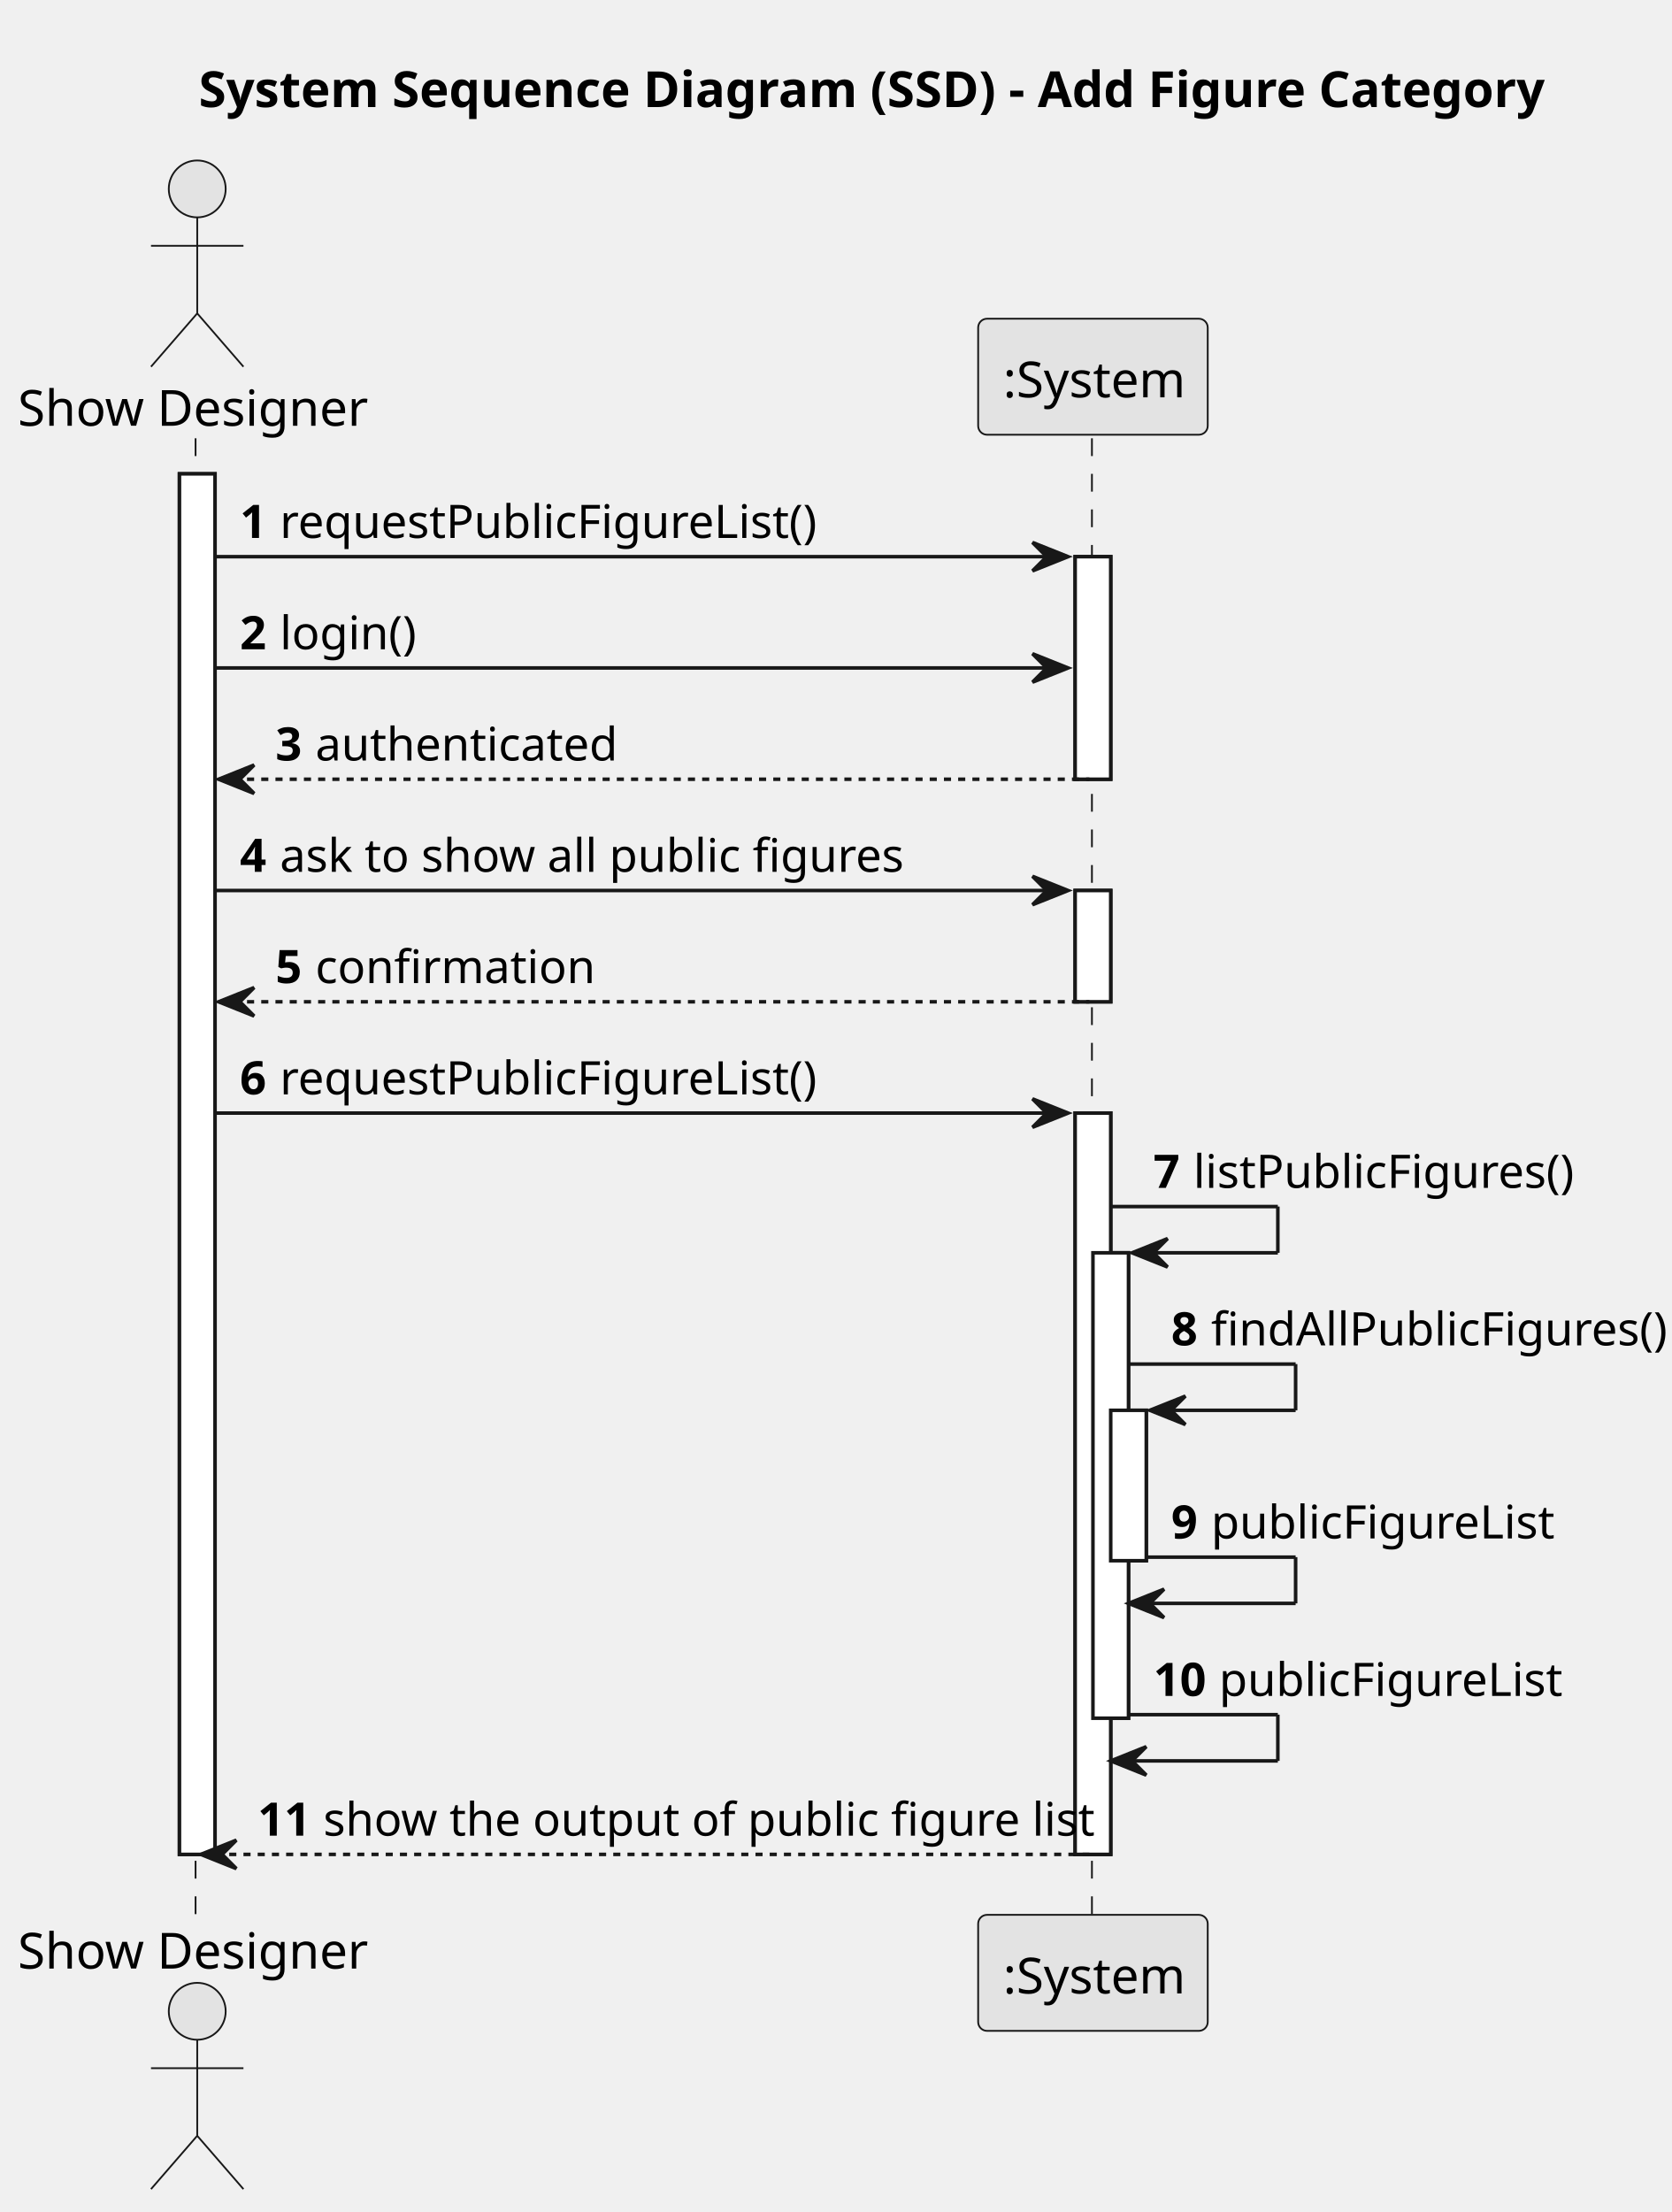
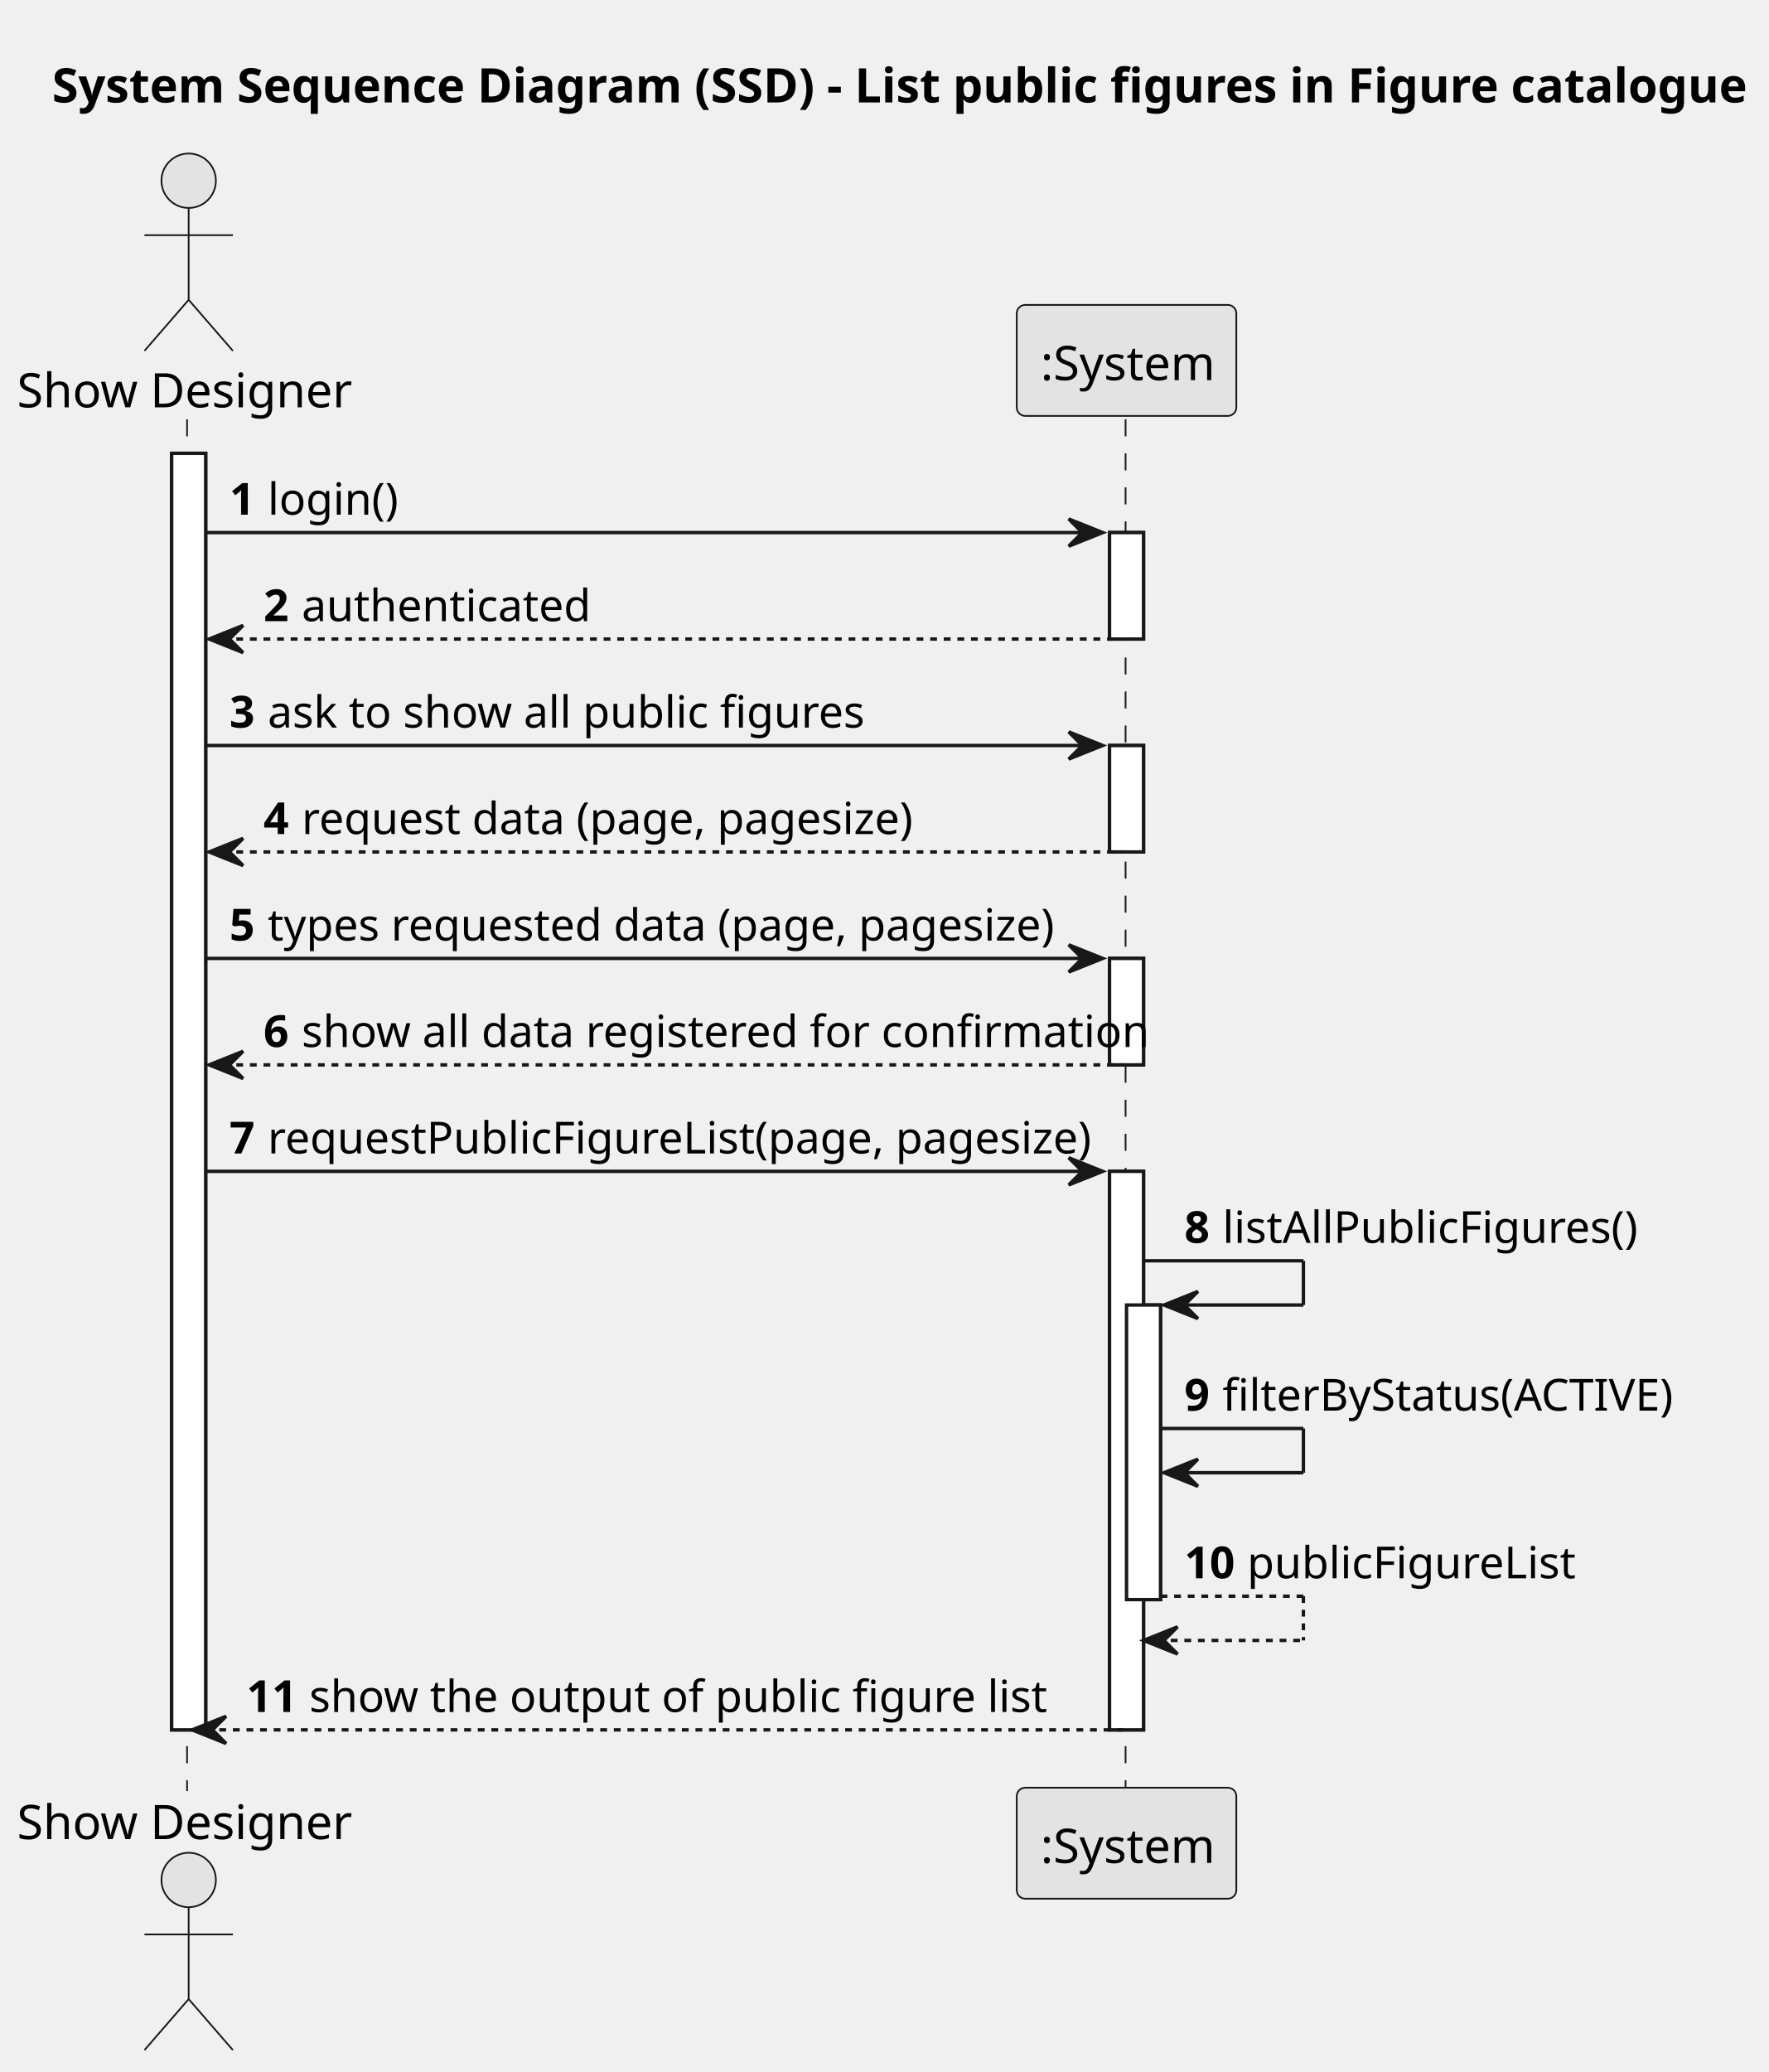
- <svg xmlns="http://www.w3.org/2000/svg" contentStyleType="text/css" height="622px" preserveAspectRatio="none" style="width:470px;height:622px;background:#FFFFFF;" version="1.1" viewBox="0 0 470 622" width="470px" zoomAndPan="magnify">
+ <svg xmlns="http://www.w3.org/2000/svg" contentStyleType="text/css" height="609px" preserveAspectRatio="none" style="width:520px;height:609px;background:#FFFFFF;" version="1.1" viewBox="0 0 520 609" width="520px" zoomAndPan="magnify">
  <defs />
  <g>
-     <text fill="#000000" font-family="sans-serif" font-size="14" font-weight="bold" lengthAdjust="spacing" textLength="372.641" x="55.894" y="30.107">System Sequence Diagram (SSD) - Add Figure Category</text>
-     <rect fill="#FFFFFF" height="388.201" style="stroke:#181818;stroke-width:1.0;" width="10" x="50.469" y="133.242" />
-     <rect fill="#FFFFFF" height="62.582" style="stroke:#181818;stroke-width:1.0;" width="10" x="302.378" y="156.533" />
-     <rect fill="#FFFFFF" height="31.291" style="stroke:#181818;stroke-width:1.0;" width="10" x="302.378" y="250.406" />
-     <rect fill="#FFFFFF" height="208.455" style="stroke:#181818;stroke-width:1.0;" width="10" x="302.378" y="312.988" />
-     <rect fill="#FFFFFF" height="130.873" style="stroke:#181818;stroke-width:1.0;" width="10" x="307.378" y="352.279" />
-     <rect fill="#FFFFFF" height="42.291" style="stroke:#181818;stroke-width:1.0;" width="10" x="312.378" y="396.57" />
-     <line style="stroke:#181818;stroke-width:0.5;stroke-dasharray:5.0,5.0;" x1="55" x2="55" y1="123.242" y2="539.443" />
-     <line style="stroke:#181818;stroke-width:0.5;stroke-dasharray:5.0,5.0;" x1="307.096" x2="307.096" y1="123.242" y2="539.443" />
+     <text fill="#000000" font-family="sans-serif" font-size="14" font-weight="bold" lengthAdjust="spacing" textLength="486.992" x="15.318" y="30.107">System Sequence Diagram (SSD) - List public figures in Figure catalogue</text>
+     <rect fill="#FFFFFF" height="375.201" style="stroke:#181818;stroke-width:1.0;" width="10" x="50.469" y="133.242" />
+     <rect fill="#FFFFFF" height="31.291" style="stroke:#181818;stroke-width:1.0;" width="10" x="326.201" y="156.533" />
+     <rect fill="#FFFFFF" height="31.291" style="stroke:#181818;stroke-width:1.0;" width="10" x="326.201" y="219.115" />
+     <rect fill="#FFFFFF" height="31.291" style="stroke:#181818;stroke-width:1.0;" width="10" x="326.201" y="281.697" />
+     <rect fill="#FFFFFF" height="164.164" style="stroke:#181818;stroke-width:1.0;" width="10" x="326.201" y="344.279" />
+     <rect fill="#FFFFFF" height="86.582" style="stroke:#181818;stroke-width:1.0;" width="10" x="331.201" y="383.57" />
+     <line style="stroke:#181818;stroke-width:0.5;stroke-dasharray:5.0,5.0;" x1="55" x2="55" y1="123.242" y2="526.443" />
+     <line style="stroke:#181818;stroke-width:0.5;stroke-dasharray:5.0,5.0;" x1="330.918" x2="330.918" y1="123.242" y2="526.443" />
    <text fill="#000000" font-family="sans-serif" font-size="14" lengthAdjust="spacing" textLength="94.938" x="5" y="119.728">Show Designer</text>
    <ellipse cx="55.469" cy="53.121" fill="#E3E3E3" rx="8" ry="8" style="stroke:#181818;stroke-width:0.5;" />
    <path d="M55.469,61.121 L55.469,88.121 M42.469,69.121 L68.469,69.121 M55.469,88.121 L42.469,103.121 M55.469,88.121 L68.469,103.121 " fill="none" style="stroke:#181818;stroke-width:0.5;" />
-     <text fill="#000000" font-family="sans-serif" font-size="14" lengthAdjust="spacing" textLength="94.938" x="5" y="553.551">Show Designer</text>
-     <ellipse cx="55.469" cy="565.564" fill="#E3E3E3" rx="8" ry="8" style="stroke:#181818;stroke-width:0.5;" />
-     <path d="M55.469,573.564 L55.469,600.564 M42.469,581.564 L68.469,581.564 M55.469,600.564 L42.469,615.564 M55.469,600.564 L68.469,615.564 " fill="none" style="stroke:#181818;stroke-width:0.5;" />
-     <rect fill="#E3E3E3" height="32.621" rx="2.5" ry="2.5" style="stroke:#181818;stroke-width:0.5;" width="64.565" x="275.096" y="89.621" />
-     <text fill="#000000" font-family="sans-serif" font-size="14" lengthAdjust="spacing" textLength="50.565" x="282.096" y="111.728">:System</text>
-     <rect fill="#E3E3E3" height="32.621" rx="2.5" ry="2.5" style="stroke:#181818;stroke-width:0.5;" width="64.565" x="275.096" y="538.443" />
-     <text fill="#000000" font-family="sans-serif" font-size="14" lengthAdjust="spacing" textLength="50.565" x="282.096" y="560.551">:System</text>
-     <rect fill="#FFFFFF" height="388.201" style="stroke:#181818;stroke-width:1.0;" width="10" x="50.469" y="133.242" />
-     <rect fill="#FFFFFF" height="62.582" style="stroke:#181818;stroke-width:1.0;" width="10" x="302.378" y="156.533" />
-     <rect fill="#FFFFFF" height="31.291" style="stroke:#181818;stroke-width:1.0;" width="10" x="302.378" y="250.406" />
-     <rect fill="#FFFFFF" height="208.455" style="stroke:#181818;stroke-width:1.0;" width="10" x="302.378" y="312.988" />
-     <rect fill="#FFFFFF" height="130.873" style="stroke:#181818;stroke-width:1.0;" width="10" x="307.378" y="352.279" />
-     <rect fill="#FFFFFF" height="42.291" style="stroke:#181818;stroke-width:1.0;" width="10" x="312.378" y="396.57" />
-     <polygon fill="#181818" points="290.378,152.533,300.378,156.533,290.378,160.533,294.378,156.533" style="stroke:#181818;stroke-width:1.0;" />
-     <line style="stroke:#181818;stroke-width:1.0;" x1="60.469" x2="296.378" y1="156.533" y2="156.533" />
+     <text fill="#000000" font-family="sans-serif" font-size="14" lengthAdjust="spacing" textLength="94.938" x="5" y="540.551">Show Designer</text>
+     <ellipse cx="55.469" cy="552.564" fill="#E3E3E3" rx="8" ry="8" style="stroke:#181818;stroke-width:0.5;" />
+     <path d="M55.469,560.564 L55.469,587.564 M42.469,568.564 L68.469,568.564 M55.469,587.564 L42.469,602.564 M55.469,587.564 L68.469,602.564 " fill="none" style="stroke:#181818;stroke-width:0.5;" />
+     <rect fill="#E3E3E3" height="32.621" rx="2.5" ry="2.5" style="stroke:#181818;stroke-width:0.5;" width="64.565" x="298.918" y="89.621" />
+     <text fill="#000000" font-family="sans-serif" font-size="14" lengthAdjust="spacing" textLength="50.565" x="305.918" y="111.728">:System</text>
+     <rect fill="#E3E3E3" height="32.621" rx="2.5" ry="2.5" style="stroke:#181818;stroke-width:0.5;" width="64.565" x="298.918" y="525.443" />
+     <text fill="#000000" font-family="sans-serif" font-size="14" lengthAdjust="spacing" textLength="50.565" x="305.918" y="547.551">:System</text>
+     <rect fill="#FFFFFF" height="375.201" style="stroke:#181818;stroke-width:1.0;" width="10" x="50.469" y="133.242" />
+     <rect fill="#FFFFFF" height="31.291" style="stroke:#181818;stroke-width:1.0;" width="10" x="326.201" y="156.533" />
+     <rect fill="#FFFFFF" height="31.291" style="stroke:#181818;stroke-width:1.0;" width="10" x="326.201" y="219.115" />
+     <rect fill="#FFFFFF" height="31.291" style="stroke:#181818;stroke-width:1.0;" width="10" x="326.201" y="281.697" />
+     <rect fill="#FFFFFF" height="164.164" style="stroke:#181818;stroke-width:1.0;" width="10" x="326.201" y="344.279" />
+     <rect fill="#FFFFFF" height="86.582" style="stroke:#181818;stroke-width:1.0;" width="10" x="331.201" y="383.57" />
+     <polygon fill="#181818" points="314.201,152.533,324.201,156.533,314.201,160.533,318.201,156.533" style="stroke:#181818;stroke-width:1.0;" />
+     <line style="stroke:#181818;stroke-width:1.0;" x1="60.469" x2="320.201" y1="156.533" y2="156.533" />
    <text fill="#000000" font-family="sans-serif" font-size="13" font-weight="bold" lengthAdjust="spacing" textLength="7.23" x="67.469" y="151.27">1</text>
-     <text fill="#000000" font-family="sans-serif" font-size="13" lengthAdjust="spacing" textLength="144.504" x="78.699" y="151.27">requestPublicFigureList()</text>
-     <polygon fill="#181818" points="290.378,183.824,300.378,187.824,290.378,191.824,294.378,187.824" style="stroke:#181818;stroke-width:1.0;" />
-     <line style="stroke:#181818;stroke-width:1.0;" x1="60.469" x2="296.378" y1="187.824" y2="187.824" />
-     <text fill="#000000" font-family="sans-serif" font-size="13" font-weight="bold" lengthAdjust="spacing" textLength="7.23" x="67.469" y="182.561">2</text>
-     <text fill="#000000" font-family="sans-serif" font-size="13" lengthAdjust="spacing" textLength="36.124" x="78.699" y="182.561">login()</text>
-     <polygon fill="#181818" points="71.469,215.115,61.469,219.115,71.469,223.115,67.469,219.115" style="stroke:#181818;stroke-width:1.0;" />
-     <line style="stroke:#181818;stroke-width:1.0;stroke-dasharray:2.0,2.0;" x1="65.469" x2="306.378" y1="219.115" y2="219.115" />
-     <text fill="#000000" font-family="sans-serif" font-size="13" font-weight="bold" lengthAdjust="spacing" textLength="7.23" x="77.469" y="213.852">3</text>
-     <text fill="#000000" font-family="sans-serif" font-size="13" lengthAdjust="spacing" textLength="78.064" x="88.699" y="213.852">authenticated</text>
-     <polygon fill="#181818" points="290.378,246.406,300.378,250.406,290.378,254.406,294.378,250.406" style="stroke:#181818;stroke-width:1.0;" />
-     <line style="stroke:#181818;stroke-width:1.0;" x1="60.469" x2="296.378" y1="250.406" y2="250.406" />
-     <text fill="#000000" font-family="sans-serif" font-size="13" font-weight="bold" lengthAdjust="spacing" textLength="7.23" x="67.469" y="245.144">4</text>
-     <text fill="#000000" font-family="sans-serif" font-size="13" lengthAdjust="spacing" textLength="165.471" x="78.699" y="245.144">ask to show all public figures</text>
-     <polygon fill="#181818" points="71.469,277.697,61.469,281.697,71.469,285.697,67.469,281.697" style="stroke:#181818;stroke-width:1.0;" />
-     <line style="stroke:#181818;stroke-width:1.0;stroke-dasharray:2.0,2.0;" x1="65.469" x2="306.378" y1="281.697" y2="281.697" />
-     <text fill="#000000" font-family="sans-serif" font-size="13" font-weight="bold" lengthAdjust="spacing" textLength="7.23" x="77.469" y="276.435">5</text>
-     <text fill="#000000" font-family="sans-serif" font-size="13" lengthAdjust="spacing" textLength="70.808" x="88.699" y="276.435">confirmation</text>
-     <polygon fill="#181818" points="290.378,308.988,300.378,312.988,290.378,316.988,294.378,312.988" style="stroke:#181818;stroke-width:1.0;" />
-     <line style="stroke:#181818;stroke-width:1.0;" x1="60.469" x2="296.378" y1="312.988" y2="312.988" />
-     <text fill="#000000" font-family="sans-serif" font-size="13" font-weight="bold" lengthAdjust="spacing" textLength="7.23" x="67.469" y="307.726">6</text>
-     <text fill="#000000" font-family="sans-serif" font-size="13" lengthAdjust="spacing" textLength="144.504" x="78.699" y="307.726">requestPublicFigureList()</text>
-     <line style="stroke:#181818;stroke-width:1.0;" x1="312.378" x2="359.378" y1="339.279" y2="339.279" />
-     <line style="stroke:#181818;stroke-width:1.0;" x1="359.378" x2="359.378" y1="339.279" y2="352.279" />
-     <line style="stroke:#181818;stroke-width:1.0;" x1="318.378" x2="359.378" y1="352.279" y2="352.279" />
-     <polygon fill="#181818" points="328.378,348.279,318.378,352.279,328.378,356.279,324.378,352.279" style="stroke:#181818;stroke-width:1.0;" />
-     <text fill="#000000" font-family="sans-serif" font-size="13" font-weight="bold" lengthAdjust="spacing" textLength="7.23" x="324.378" y="334.017">7</text>
-     <text fill="#000000" font-family="sans-serif" font-size="13" lengthAdjust="spacing" textLength="103.302" x="335.608" y="334.017">listPublicFigures()</text>
-     <line style="stroke:#181818;stroke-width:1.0;" x1="317.378" x2="364.378" y1="383.57" y2="383.57" />
-     <line style="stroke:#181818;stroke-width:1.0;" x1="364.378" x2="364.378" y1="383.57" y2="396.57" />
-     <line style="stroke:#181818;stroke-width:1.0;" x1="323.378" x2="364.378" y1="396.57" y2="396.57" />
-     <polygon fill="#181818" points="333.378,392.57,323.378,396.57,333.378,400.57,329.378,396.57" style="stroke:#181818;stroke-width:1.0;" />
-     <text fill="#000000" font-family="sans-serif" font-size="13" font-weight="bold" lengthAdjust="spacing" textLength="7.23" x="329.378" y="378.308">8</text>
-     <text fill="#000000" font-family="sans-serif" font-size="13" lengthAdjust="spacing" textLength="122.821" x="340.608" y="378.308">findAllPublicFigures()</text>
-     <line style="stroke:#181818;stroke-width:1.0;" x1="322.378" x2="364.378" y1="437.861" y2="437.861" />
-     <line style="stroke:#181818;stroke-width:1.0;" x1="364.378" x2="364.378" y1="437.861" y2="450.861" />
-     <line style="stroke:#181818;stroke-width:1.0;" x1="317.378" x2="364.378" y1="450.861" y2="450.861" />
-     <polygon fill="#181818" points="327.378,446.861,317.378,450.861,327.378,454.861,323.378,450.861" style="stroke:#181818;stroke-width:1.0;" />
-     <text fill="#000000" font-family="sans-serif" font-size="13" font-weight="bold" lengthAdjust="spacing" textLength="7.23" x="329.378" y="432.599">9</text>
-     <text fill="#000000" font-family="sans-serif" font-size="13" lengthAdjust="spacing" textLength="91.044" x="340.608" y="432.599">publicFigureList</text>
-     <line style="stroke:#181818;stroke-width:1.0;" x1="317.378" x2="359.378" y1="482.152" y2="482.152" />
-     <line style="stroke:#181818;stroke-width:1.0;" x1="359.378" x2="359.378" y1="482.152" y2="495.152" />
-     <line style="stroke:#181818;stroke-width:1.0;" x1="312.378" x2="359.378" y1="495.152" y2="495.152" />
-     <polygon fill="#181818" points="322.378,491.152,312.378,495.152,322.378,499.152,318.378,495.152" style="stroke:#181818;stroke-width:1.0;" />
-     <text fill="#000000" font-family="sans-serif" font-size="13" font-weight="bold" lengthAdjust="spacing" textLength="14.46" x="324.378" y="476.89">10</text>
-     <text fill="#000000" font-family="sans-serif" font-size="13" lengthAdjust="spacing" textLength="91.044" x="342.838" y="476.89">publicFigureList</text>
-     <polygon fill="#181818" points="66.469,517.443,56.469,521.443,66.469,525.443,62.469,521.443" style="stroke:#181818;stroke-width:1.0;" />
-     <line style="stroke:#181818;stroke-width:1.0;stroke-dasharray:2.0,2.0;" x1="60.469" x2="306.378" y1="521.443" y2="521.443" />
-     <text fill="#000000" font-family="sans-serif" font-size="13" font-weight="bold" lengthAdjust="spacing" textLength="14.46" x="72.469" y="516.181">11</text>
-     <text fill="#000000" font-family="sans-serif" font-size="13" lengthAdjust="spacing" textLength="199.45" x="90.929" y="516.181">show the output of public figure list</text>
+     <text fill="#000000" font-family="sans-serif" font-size="13" lengthAdjust="spacing" textLength="36.124" x="78.699" y="151.27">login()</text>
+     <polygon fill="#181818" points="71.469,183.824,61.469,187.824,71.469,191.824,67.469,187.824" style="stroke:#181818;stroke-width:1.0;" />
+     <line style="stroke:#181818;stroke-width:1.0;stroke-dasharray:2.0,2.0;" x1="65.469" x2="330.201" y1="187.824" y2="187.824" />
+     <text fill="#000000" font-family="sans-serif" font-size="13" font-weight="bold" lengthAdjust="spacing" textLength="7.23" x="77.469" y="182.561">2</text>
+     <text fill="#000000" font-family="sans-serif" font-size="13" lengthAdjust="spacing" textLength="78.064" x="88.699" y="182.561">authenticated</text>
+     <polygon fill="#181818" points="314.201,215.115,324.201,219.115,314.201,223.115,318.201,219.115" style="stroke:#181818;stroke-width:1.0;" />
+     <line style="stroke:#181818;stroke-width:1.0;" x1="60.469" x2="320.201" y1="219.115" y2="219.115" />
+     <text fill="#000000" font-family="sans-serif" font-size="13" font-weight="bold" lengthAdjust="spacing" textLength="7.23" x="67.469" y="213.852">3</text>
+     <text fill="#000000" font-family="sans-serif" font-size="13" lengthAdjust="spacing" textLength="165.471" x="78.699" y="213.852">ask to show all public figures</text>
+     <polygon fill="#181818" points="71.469,246.406,61.469,250.406,71.469,254.406,67.469,250.406" style="stroke:#181818;stroke-width:1.0;" />
+     <line style="stroke:#181818;stroke-width:1.0;stroke-dasharray:2.0,2.0;" x1="65.469" x2="330.201" y1="250.406" y2="250.406" />
+     <text fill="#000000" font-family="sans-serif" font-size="13" font-weight="bold" lengthAdjust="spacing" textLength="7.23" x="77.469" y="245.144">4</text>
+     <text fill="#000000" font-family="sans-serif" font-size="13" lengthAdjust="spacing" textLength="172.726" x="88.699" y="245.144">request data (page, pagesize)</text>
+     <polygon fill="#181818" points="314.201,277.697,324.201,281.697,314.201,285.697,318.201,281.697" style="stroke:#181818;stroke-width:1.0;" />
+     <line style="stroke:#181818;stroke-width:1.0;" x1="60.469" x2="320.201" y1="281.697" y2="281.697" />
+     <text fill="#000000" font-family="sans-serif" font-size="13" font-weight="bold" lengthAdjust="spacing" textLength="7.23" x="67.469" y="276.435">5</text>
+     <text fill="#000000" font-family="sans-serif" font-size="13" lengthAdjust="spacing" textLength="221.87" x="78.699" y="276.435">types requested data (page, pagesize)</text>
+     <polygon fill="#181818" points="71.469,308.988,61.469,312.988,71.469,316.988,67.469,312.988" style="stroke:#181818;stroke-width:1.0;" />
+     <line style="stroke:#181818;stroke-width:1.0;stroke-dasharray:2.0,2.0;" x1="65.469" x2="330.201" y1="312.988" y2="312.988" />
+     <text fill="#000000" font-family="sans-serif" font-size="13" font-weight="bold" lengthAdjust="spacing" textLength="7.23" x="77.469" y="307.726">6</text>
+     <text fill="#000000" font-family="sans-serif" font-size="13" lengthAdjust="spacing" textLength="230.502" x="88.699" y="307.726">show all data registered for confirmation</text>
+     <polygon fill="#181818" points="314.201,340.279,324.201,344.279,314.201,348.279,318.201,344.279" style="stroke:#181818;stroke-width:1.0;" />
+     <line style="stroke:#181818;stroke-width:1.0;" x1="60.469" x2="320.201" y1="344.279" y2="344.279" />
+     <text fill="#000000" font-family="sans-serif" font-size="13" font-weight="bold" lengthAdjust="spacing" textLength="7.23" x="67.469" y="339.017">7</text>
+     <text fill="#000000" font-family="sans-serif" font-size="13" lengthAdjust="spacing" textLength="232.686" x="78.699" y="339.017">requestPublicFigureList(page, pagesize)</text>
+     <line style="stroke:#181818;stroke-width:1.0;" x1="336.201" x2="383.201" y1="370.57" y2="370.57" />
+     <line style="stroke:#181818;stroke-width:1.0;" x1="383.201" x2="383.201" y1="370.57" y2="383.57" />
+     <line style="stroke:#181818;stroke-width:1.0;" x1="342.201" x2="383.201" y1="383.57" y2="383.57" />
+     <polygon fill="#181818" points="352.201,379.57,342.201,383.57,352.201,387.57,348.201,383.57" style="stroke:#181818;stroke-width:1.0;" />
+     <text fill="#000000" font-family="sans-serif" font-size="13" font-weight="bold" lengthAdjust="spacing" textLength="7.23" x="348.201" y="365.308">8</text>
+     <text fill="#000000" font-family="sans-serif" font-size="13" lengthAdjust="spacing" textLength="117.749" x="359.431" y="365.308">listAllPublicFigures()</text>
+     <line style="stroke:#181818;stroke-width:1.0;" x1="341.201" x2="383.201" y1="419.861" y2="419.861" />
+     <line style="stroke:#181818;stroke-width:1.0;" x1="383.201" x2="383.201" y1="419.861" y2="432.861" />
+     <line style="stroke:#181818;stroke-width:1.0;" x1="342.201" x2="383.201" y1="432.861" y2="432.861" />
+     <polygon fill="#181818" points="352.201,428.861,342.201,432.861,352.201,436.861,348.201,432.861" style="stroke:#181818;stroke-width:1.0;" />
+     <text fill="#000000" font-family="sans-serif" font-size="13" font-weight="bold" lengthAdjust="spacing" textLength="7.23" x="348.201" y="414.599">9</text>
+     <text fill="#000000" font-family="sans-serif" font-size="13" lengthAdjust="spacing" textLength="132.196" x="359.431" y="414.599">filterByStatus(ACTIVE)</text>
+     <line style="stroke:#181818;stroke-width:1.0;stroke-dasharray:2.0,2.0;" x1="341.201" x2="383.201" y1="469.152" y2="469.152" />
+     <line style="stroke:#181818;stroke-width:1.0;stroke-dasharray:2.0,2.0;" x1="383.201" x2="383.201" y1="469.152" y2="482.152" />
+     <line style="stroke:#181818;stroke-width:1.0;stroke-dasharray:2.0,2.0;" x1="336.201" x2="383.201" y1="482.152" y2="482.152" />
+     <polygon fill="#181818" points="346.201,478.152,336.201,482.152,346.201,486.152,342.201,482.152" style="stroke:#181818;stroke-width:1.0;" />
+     <text fill="#000000" font-family="sans-serif" font-size="13" font-weight="bold" lengthAdjust="spacing" textLength="14.46" x="348.201" y="463.89">10</text>
+     <text fill="#000000" font-family="sans-serif" font-size="13" lengthAdjust="spacing" textLength="91.044" x="366.661" y="463.89">publicFigureList</text>
+     <polygon fill="#181818" points="66.469,504.443,56.469,508.443,66.469,512.443,62.469,508.443" style="stroke:#181818;stroke-width:1.0;" />
+     <line style="stroke:#181818;stroke-width:1.0;stroke-dasharray:2.0,2.0;" x1="60.469" x2="330.201" y1="508.443" y2="508.443" />
+     <text fill="#000000" font-family="sans-serif" font-size="13" font-weight="bold" lengthAdjust="spacing" textLength="14.46" x="72.469" y="503.181">11</text>
+     <text fill="#000000" font-family="sans-serif" font-size="13" lengthAdjust="spacing" textLength="199.45" x="90.929" y="503.181">show the output of public figure list</text>
  </g>
</svg>
